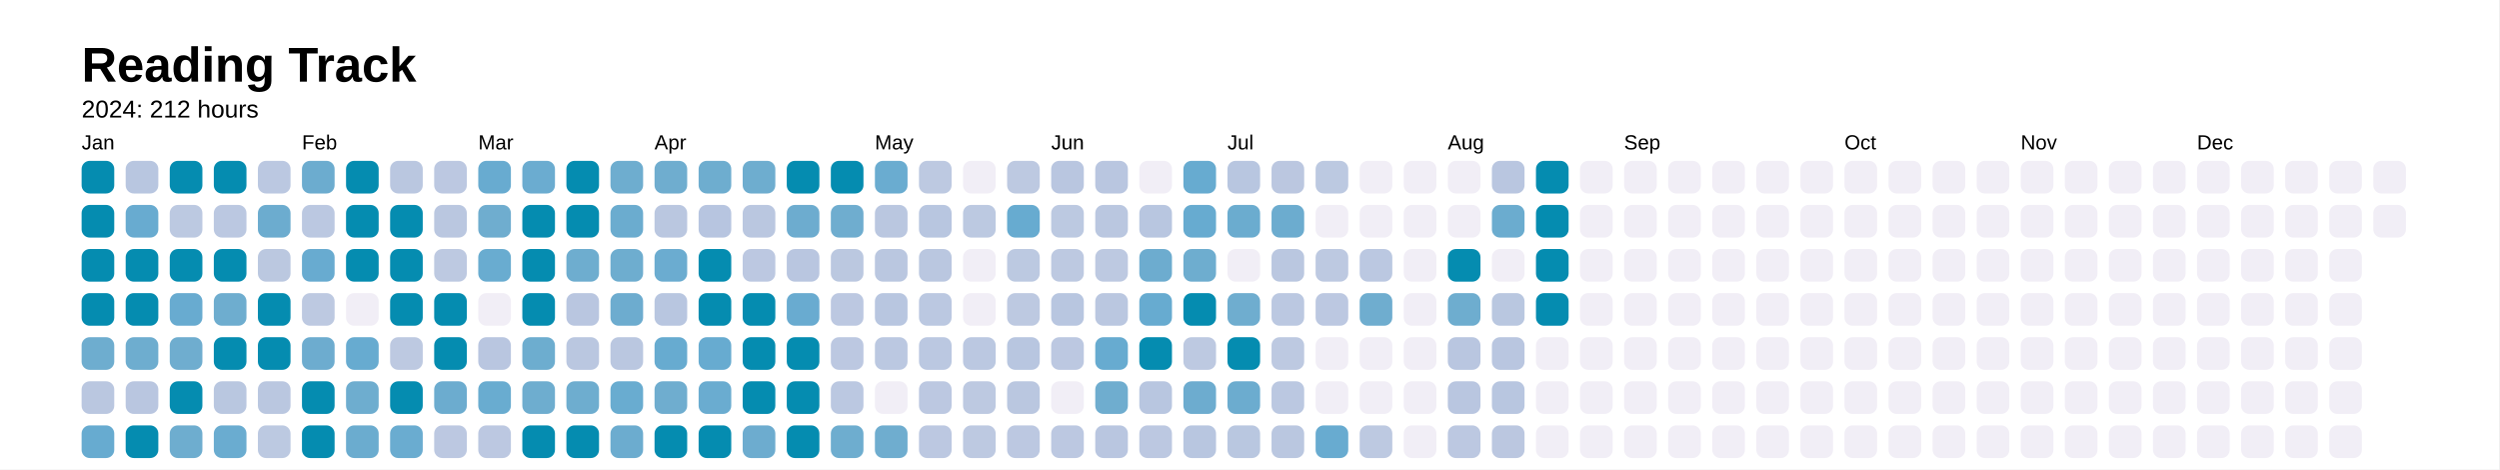
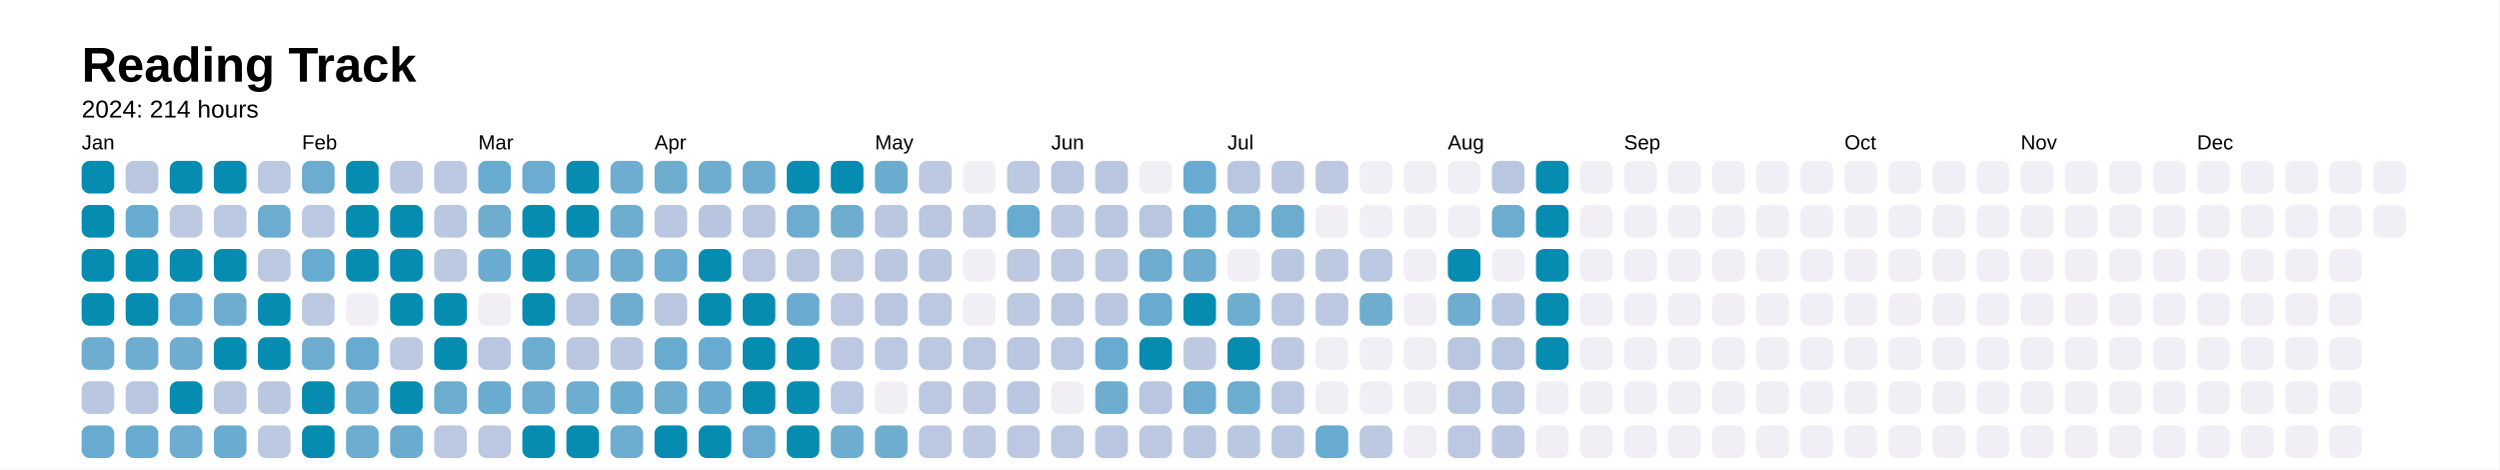
<svg xmlns="http://www.w3.org/2000/svg" baseProfile="full" height="57.5mm" version="1.1" viewBox="0,0,306.2,57.5" width="306.2mm">
  <defs />
  <rect fill="#FFFFFF" height="57.5" width="306.2" x="0" y="0" />
  <text fill="#000000" style="font-size:6px; font-family:Arial; font-weight:bold;" x="10" y="10">Reading Track</text>
-   <text fill="#000000" style="font-size:3px; font-family:Arial;" x="10" y="14.4">2024: 212 hours</text>
+   <text fill="#000000" style="font-size:3px; font-family:Arial;" x="10" y="14.4">2024: 214 hours</text>
  <text fill="#000000" style="font-size:2.5px; font-family:Arial" x="10" y="18.3">Jan</text>
  <rect fill="#058cb0" height="4" rx="1" ry="1" width="4" x="10" y="19.7" />
  <rect fill="#058cb0" height="4" rx="1" ry="1" width="4" x="10" y="25.1" />
  <rect fill="#058cb0" height="4" rx="1" ry="1" width="4" x="10" y="30.5" />
  <rect fill="#058cb0" height="4" rx="1" ry="1" width="4" x="10" y="35.9" />
  <rect fill="#6eadcf" height="4" rx="1" ry="1" width="4" x="10" y="41.3" />
  <rect fill="#bac7e0" height="4" rx="1" ry="1" width="4" x="10" y="46.7" />
  <rect fill="#67abd0" height="4" rx="1" ry="1" width="4" x="10" y="52.1" />
  <rect fill="#b8c6e0" height="4" rx="1" ry="1" width="4" x="15.4" y="19.7" />
  <rect fill="#68abd0" height="4" rx="1" ry="1" width="4" x="15.4" y="25.1" />
  <rect fill="#058cb0" height="4" rx="1" ry="1" width="4" x="15.4" y="30.5" />
  <rect fill="#058cb0" height="4" rx="1" ry="1" width="4" x="15.4" y="35.9" />
  <rect fill="#6eadcf" height="4" rx="1" ry="1" width="4" x="15.4" y="41.3" />
  <rect fill="#b9c6e0" height="4" rx="1" ry="1" width="4" x="15.4" y="46.7" />
-   <rect fill="#058cb0" height="4" rx="1" ry="1" width="4" x="15.4" y="52.1" />
+   <rect fill="#67abd0" height="4" rx="1" ry="1" width="4" x="15.4" y="52.1" />
  <rect fill="#058cb0" height="4" rx="1" ry="1" width="4" x="20.8" y="19.7" />
  <rect fill="#bcc9e1" height="4" rx="1" ry="1" width="4" x="20.8" y="25.1" />
  <rect fill="#058cb0" height="4" rx="1" ry="1" width="4" x="20.8" y="30.5" />
  <rect fill="#68abd0" height="4" rx="1" ry="1" width="4" x="20.8" y="35.9" />
  <rect fill="#6fadcf" height="4" rx="1" ry="1" width="4" x="20.8" y="41.3" />
  <rect fill="#058cb0" height="4" rx="1" ry="1" width="4" x="20.8" y="46.7" />
  <rect fill="#6eadcf" height="4" rx="1" ry="1" width="4" x="20.8" y="52.1" />
  <rect fill="#058cb0" height="4" rx="1" ry="1" width="4" x="26.2" y="19.7" />
  <rect fill="#bbc8e1" height="4" rx="1" ry="1" width="4" x="26.2" y="25.1" />
  <rect fill="#058cb0" height="4" rx="1" ry="1" width="4" x="26.2" y="30.5" />
  <rect fill="#6eadcf" height="4" rx="1" ry="1" width="4" x="26.2" y="35.9" />
  <rect fill="#058cb0" height="4" rx="1" ry="1" width="4" x="26.2" y="41.3" />
  <rect fill="#b9c7e0" height="4" rx="1" ry="1" width="4" x="26.2" y="46.7" />
  <rect fill="#6aacd0" height="4" rx="1" ry="1" width="4" x="26.2" y="52.1" />
  <rect fill="#bbc8e1" height="4" rx="1" ry="1" width="4" x="31.6" y="19.7" />
  <rect fill="#6caccf" height="4" rx="1" ry="1" width="4" x="31.6" y="25.1" />
  <rect fill="#bbc8e0" height="4" rx="1" ry="1" width="4" x="31.6" y="30.5" />
  <rect fill="#058cb0" height="4" rx="1" ry="1" width="4" x="31.6" y="35.9" />
  <rect fill="#058cb0" height="4" rx="1" ry="1" width="4" x="31.6" y="41.3" />
  <rect fill="#bac7e0" height="4" rx="1" ry="1" width="4" x="31.6" y="46.7" />
  <rect fill="#bcc9e1" height="4" rx="1" ry="1" width="4" x="31.6" y="52.1" />
  <text fill="#000000" style="font-size:2.5px; font-family:Arial" x="37.0" y="18.3">Feb</text>
  <rect fill="#6caccf" height="4" rx="1" ry="1" width="4" x="37.0" y="19.7" />
  <rect fill="#bbc8e1" height="4" rx="1" ry="1" width="4" x="37.0" y="25.1" />
  <rect fill="#68abd0" height="4" rx="1" ry="1" width="4" x="37.0" y="30.5" />
  <rect fill="#bdc9e1" height="4" rx="1" ry="1" width="4" x="37.0" y="35.9" />
  <rect fill="#6daccf" height="4" rx="1" ry="1" width="4" x="37.0" y="41.3" />
  <rect fill="#058cb0" height="4" rx="1" ry="1" width="4" x="37.0" y="46.7" />
  <rect fill="#058cb0" height="4" rx="1" ry="1" width="4" x="37.0" y="52.1" />
  <rect fill="#058cb0" height="4" rx="1" ry="1" width="4" x="42.4" y="19.7" />
  <rect fill="#058cb0" height="4" rx="1" ry="1" width="4" x="42.4" y="25.1" />
  <rect fill="#058cb0" height="4" rx="1" ry="1" width="4" x="42.4" y="30.5" />
  <rect fill="#f1eef6" height="4" rx="1" ry="1" width="4" x="42.4" y="35.9" />
  <rect fill="#67abd0" height="4" rx="1" ry="1" width="4" x="42.4" y="41.3" />
  <rect fill="#6eadcf" height="4" rx="1" ry="1" width="4" x="42.4" y="46.7" />
  <rect fill="#6baccf" height="4" rx="1" ry="1" width="4" x="42.4" y="52.1" />
  <rect fill="#bac7e0" height="4" rx="1" ry="1" width="4" x="47.8" y="19.7" />
  <rect fill="#058cb0" height="4" rx="1" ry="1" width="4" x="47.8" y="25.1" />
  <rect fill="#058cb0" height="4" rx="1" ry="1" width="4" x="47.8" y="30.5" />
  <rect fill="#058cb0" height="4" rx="1" ry="1" width="4" x="47.8" y="35.9" />
  <rect fill="#bdc9e1" height="4" rx="1" ry="1" width="4" x="47.8" y="41.3" />
  <rect fill="#058cb0" height="4" rx="1" ry="1" width="4" x="47.8" y="46.7" />
  <rect fill="#6aacd0" height="4" rx="1" ry="1" width="4" x="47.8" y="52.1" />
  <rect fill="#bcc8e1" height="4" rx="1" ry="1" width="4" x="53.2" y="19.7" />
  <rect fill="#bac7e0" height="4" rx="1" ry="1" width="4" x="53.2" y="25.1" />
  <rect fill="#bdc9e1" height="4" rx="1" ry="1" width="4" x="53.2" y="30.5" />
  <rect fill="#058cb0" height="4" rx="1" ry="1" width="4" x="53.2" y="35.9" />
  <rect fill="#058cb0" height="4" rx="1" ry="1" width="4" x="53.2" y="41.3" />
  <rect fill="#6caccf" height="4" rx="1" ry="1" width="4" x="53.2" y="46.7" />
  <rect fill="#bcc8e1" height="4" rx="1" ry="1" width="4" x="53.2" y="52.1" />
  <text fill="#000000" style="font-size:2.5px; font-family:Arial" x="58.6" y="18.3">Mar</text>
  <rect fill="#68abd0" height="4" rx="1" ry="1" width="4" x="58.6" y="19.7" />
  <rect fill="#6fadcf" height="4" rx="1" ry="1" width="4" x="58.6" y="25.1" />
  <rect fill="#69acd0" height="4" rx="1" ry="1" width="4" x="58.6" y="30.5" />
  <rect fill="#f1eef6" height="4" rx="1" ry="1" width="4" x="58.6" y="35.9" />
  <rect fill="#b9c6e0" height="4" rx="1" ry="1" width="4" x="58.6" y="41.3" />
  <rect fill="#69acd0" height="4" rx="1" ry="1" width="4" x="58.6" y="46.7" />
  <rect fill="#bcc8e1" height="4" rx="1" ry="1" width="4" x="58.6" y="52.1" />
  <rect fill="#6bacd0" height="4" rx="1" ry="1" width="4" x="64" y="19.7" />
  <rect fill="#058cb0" height="4" rx="1" ry="1" width="4" x="64" y="25.1" />
  <rect fill="#058cb0" height="4" rx="1" ry="1" width="4" x="64" y="30.5" />
  <rect fill="#058cb0" height="4" rx="1" ry="1" width="4" x="64" y="35.9" />
  <rect fill="#6dadcf" height="4" rx="1" ry="1" width="4" x="64" y="41.3" />
  <rect fill="#6eadcf" height="4" rx="1" ry="1" width="4" x="64" y="46.7" />
  <rect fill="#058cb0" height="4" rx="1" ry="1" width="4" x="64" y="52.1" />
  <rect fill="#058cb0" height="4" rx="1" ry="1" width="4" x="69.4" y="19.7" />
  <rect fill="#058cb0" height="4" rx="1" ry="1" width="4" x="69.4" y="25.1" />
  <rect fill="#6eadcf" height="4" rx="1" ry="1" width="4" x="69.4" y="30.5" />
  <rect fill="#b9c6e0" height="4" rx="1" ry="1" width="4" x="69.4" y="35.9" />
  <rect fill="#bac7e0" height="4" rx="1" ry="1" width="4" x="69.4" y="41.3" />
  <rect fill="#6eadcf" height="4" rx="1" ry="1" width="4" x="69.4" y="46.7" />
  <rect fill="#058cb0" height="4" rx="1" ry="1" width="4" x="69.4" y="52.1" />
  <rect fill="#6eadcf" height="4" rx="1" ry="1" width="4" x="74.8" y="19.7" />
  <rect fill="#6baccf" height="4" rx="1" ry="1" width="4" x="74.8" y="25.1" />
  <rect fill="#6eadcf" height="4" rx="1" ry="1" width="4" x="74.8" y="30.5" />
  <rect fill="#6daccf" height="4" rx="1" ry="1" width="4" x="74.8" y="35.9" />
  <rect fill="#bac7e0" height="4" rx="1" ry="1" width="4" x="74.8" y="41.3" />
  <rect fill="#69acd0" height="4" rx="1" ry="1" width="4" x="74.8" y="46.7" />
  <rect fill="#6caccf" height="4" rx="1" ry="1" width="4" x="74.8" y="52.1" />
  <text fill="#000000" style="font-size:2.5px; font-family:Arial" x="80.2" y="18.3">Apr</text>
  <rect fill="#6fadcf" height="4" rx="1" ry="1" width="4" x="80.2" y="19.7" />
  <rect fill="#bac7e0" height="4" rx="1" ry="1" width="4" x="80.2" y="25.1" />
  <rect fill="#6bacd0" height="4" rx="1" ry="1" width="4" x="80.2" y="30.5" />
  <rect fill="#b8c6e0" height="4" rx="1" ry="1" width="4" x="80.2" y="35.9" />
  <rect fill="#67abd0" height="4" rx="1" ry="1" width="4" x="80.2" y="41.3" />
  <rect fill="#6fadcf" height="4" rx="1" ry="1" width="4" x="80.2" y="46.7" />
  <rect fill="#058cb0" height="4" rx="1" ry="1" width="4" x="80.2" y="52.1" />
  <rect fill="#6eadcf" height="4" rx="1" ry="1" width="4" x="85.6" y="19.7" />
  <rect fill="#b7c5e0" height="4" rx="1" ry="1" width="4" x="85.6" y="25.1" />
  <rect fill="#058cb0" height="4" rx="1" ry="1" width="4" x="85.6" y="30.5" />
  <rect fill="#058cb0" height="4" rx="1" ry="1" width="4" x="85.6" y="35.9" />
  <rect fill="#67abd0" height="4" rx="1" ry="1" width="4" x="85.6" y="41.3" />
  <rect fill="#6aacd0" height="4" rx="1" ry="1" width="4" x="85.6" y="46.7" />
  <rect fill="#058cb0" height="4" rx="1" ry="1" width="4" x="85.6" y="52.1" />
  <rect fill="#6eadcf" height="4" rx="1" ry="1" width="4" x="91" y="19.7" />
  <rect fill="#bac7e0" height="4" rx="1" ry="1" width="4" x="91" y="25.1" />
  <rect fill="#bcc8e1" height="4" rx="1" ry="1" width="4" x="91" y="30.5" />
  <rect fill="#058cb0" height="4" rx="1" ry="1" width="4" x="91" y="35.9" />
  <rect fill="#058cb0" height="4" rx="1" ry="1" width="4" x="91" y="41.3" />
  <rect fill="#058cb0" height="4" rx="1" ry="1" width="4" x="91" y="46.7" />
  <rect fill="#6daccf" height="4" rx="1" ry="1" width="4" x="91" y="52.1" />
  <rect fill="#058cb0" height="4" rx="1" ry="1" width="4" x="96.4" y="19.7" />
  <rect fill="#6daccf" height="4" rx="1" ry="1" width="4" x="96.4" y="25.1" />
  <rect fill="#b9c6e0" height="4" rx="1" ry="1" width="4" x="96.4" y="30.5" />
  <rect fill="#69abd0" height="4" rx="1" ry="1" width="4" x="96.4" y="35.9" />
  <rect fill="#058cb0" height="4" rx="1" ry="1" width="4" x="96.4" y="41.3" />
  <rect fill="#058cb0" height="4" rx="1" ry="1" width="4" x="96.4" y="46.7" />
  <rect fill="#058cb0" height="4" rx="1" ry="1" width="4" x="96.4" y="52.1" />
  <rect fill="#058cb0" height="4" rx="1" ry="1" width="4" x="101.8" y="19.7" />
  <rect fill="#6fadcf" height="4" rx="1" ry="1" width="4" x="101.8" y="25.1" />
  <rect fill="#bbc8e0" height="4" rx="1" ry="1" width="4" x="101.8" y="30.5" />
  <rect fill="#bcc8e1" height="4" rx="1" ry="1" width="4" x="101.8" y="35.9" />
  <rect fill="#bcc8e1" height="4" rx="1" ry="1" width="4" x="101.8" y="41.3" />
  <rect fill="#bbc8e1" height="4" rx="1" ry="1" width="4" x="101.8" y="46.7" />
  <rect fill="#6eadcf" height="4" rx="1" ry="1" width="4" x="101.8" y="52.1" />
  <text fill="#000000" style="font-size:2.5px; font-family:Arial" x="107.2" y="18.3">May</text>
  <rect fill="#6aacd0" height="4" rx="1" ry="1" width="4" x="107.2" y="19.7" />
  <rect fill="#bac7e0" height="4" rx="1" ry="1" width="4" x="107.2" y="25.1" />
  <rect fill="#bac7e0" height="4" rx="1" ry="1" width="4" x="107.2" y="30.5" />
  <rect fill="#b8c6e0" height="4" rx="1" ry="1" width="4" x="107.2" y="35.9" />
  <rect fill="#bbc8e1" height="4" rx="1" ry="1" width="4" x="107.2" y="41.3" />
  <rect fill="#f1eef6" height="4" rx="1" ry="1" width="4" x="107.2" y="46.7" />
  <rect fill="#6fadcf" height="4" rx="1" ry="1" width="4" x="107.2" y="52.1" />
  <rect fill="#bdc9e1" height="4" rx="1" ry="1" width="4" x="112.6" y="19.7" />
  <rect fill="#b8c6e0" height="4" rx="1" ry="1" width="4" x="112.6" y="25.1" />
  <rect fill="#bac7e0" height="4" rx="1" ry="1" width="4" x="112.6" y="30.5" />
  <rect fill="#bbc8e1" height="4" rx="1" ry="1" width="4" x="112.6" y="35.9" />
  <rect fill="#bbc8e1" height="4" rx="1" ry="1" width="4" x="112.6" y="41.3" />
  <rect fill="#bcc8e1" height="4" rx="1" ry="1" width="4" x="112.6" y="46.7" />
  <rect fill="#bcc8e1" height="4" rx="1" ry="1" width="4" x="112.6" y="52.1" />
  <rect fill="#f1eef6" height="4" rx="1" ry="1" width="4" x="118" y="19.7" />
  <rect fill="#bcc9e1" height="4" rx="1" ry="1" width="4" x="118" y="25.1" />
  <rect fill="#f1eef6" height="4" rx="1" ry="1" width="4" x="118" y="30.5" />
  <rect fill="#f1eef6" height="4" rx="1" ry="1" width="4" x="118" y="35.9" />
  <rect fill="#bbc8e1" height="4" rx="1" ry="1" width="4" x="118" y="41.3" />
  <rect fill="#bdc9e1" height="4" rx="1" ry="1" width="4" x="118" y="46.7" />
  <rect fill="#bdc9e1" height="4" rx="1" ry="1" width="4" x="118" y="52.1" />
  <rect fill="#bdc9e1" height="4" rx="1" ry="1" width="4" x="123.4" y="19.7" />
  <rect fill="#67abd0" height="4" rx="1" ry="1" width="4" x="123.4" y="25.1" />
  <rect fill="#bcc9e1" height="4" rx="1" ry="1" width="4" x="123.4" y="30.5" />
  <rect fill="#bdc9e1" height="4" rx="1" ry="1" width="4" x="123.4" y="35.9" />
  <rect fill="#b8c6e0" height="4" rx="1" ry="1" width="4" x="123.4" y="41.3" />
  <rect fill="#bac7e0" height="4" rx="1" ry="1" width="4" x="123.4" y="46.7" />
  <rect fill="#bcc8e1" height="4" rx="1" ry="1" width="4" x="123.4" y="52.1" />
  <text fill="#000000" style="font-size:2.5px; font-family:Arial" x="128.8" y="18.3">Jun</text>
  <rect fill="#b9c6e0" height="4" rx="1" ry="1" width="4" x="128.8" y="19.7" />
  <rect fill="#bcc9e1" height="4" rx="1" ry="1" width="4" x="128.8" y="25.1" />
  <rect fill="#bdc9e1" height="4" rx="1" ry="1" width="4" x="128.8" y="30.5" />
  <rect fill="#b8c6e0" height="4" rx="1" ry="1" width="4" x="128.8" y="35.9" />
  <rect fill="#bcc8e1" height="4" rx="1" ry="1" width="4" x="128.8" y="41.3" />
  <rect fill="#f1eef6" height="4" rx="1" ry="1" width="4" x="128.8" y="46.7" />
  <rect fill="#bcc8e1" height="4" rx="1" ry="1" width="4" x="128.8" y="52.1" />
  <rect fill="#b9c6e0" height="4" rx="1" ry="1" width="4" x="134.2" y="19.7" />
  <rect fill="#bac7e0" height="4" rx="1" ry="1" width="4" x="134.2" y="25.1" />
  <rect fill="#bdc9e1" height="4" rx="1" ry="1" width="4" x="134.2" y="30.5" />
  <rect fill="#bac7e0" height="4" rx="1" ry="1" width="4" x="134.2" y="35.9" />
  <rect fill="#67abd0" height="4" rx="1" ry="1" width="4" x="134.2" y="41.3" />
  <rect fill="#6fadcf" height="4" rx="1" ry="1" width="4" x="134.2" y="46.7" />
  <rect fill="#b9c6e0" height="4" rx="1" ry="1" width="4" x="134.2" y="52.1" />
  <rect fill="#f1eef6" height="4" rx="1" ry="1" width="4" x="139.6" y="19.7" />
  <rect fill="#b8c6e0" height="4" rx="1" ry="1" width="4" x="139.6" y="25.1" />
  <rect fill="#6daccf" height="4" rx="1" ry="1" width="4" x="139.6" y="30.5" />
  <rect fill="#67abd0" height="4" rx="1" ry="1" width="4" x="139.6" y="35.9" />
  <rect fill="#058cb0" height="4" rx="1" ry="1" width="4" x="139.6" y="41.3" />
  <rect fill="#b8c6e0" height="4" rx="1" ry="1" width="4" x="139.6" y="46.7" />
  <rect fill="#bcc8e1" height="4" rx="1" ry="1" width="4" x="139.6" y="52.1" />
  <rect fill="#67abd0" height="4" rx="1" ry="1" width="4" x="145" y="19.7" />
  <rect fill="#67abd0" height="4" rx="1" ry="1" width="4" x="145" y="25.1" />
  <rect fill="#6eadcf" height="4" rx="1" ry="1" width="4" x="145" y="30.5" />
  <rect fill="#058cb0" height="4" rx="1" ry="1" width="4" x="145" y="35.9" />
  <rect fill="#bdc9e1" height="4" rx="1" ry="1" width="4" x="145" y="41.3" />
  <rect fill="#6daccf" height="4" rx="1" ry="1" width="4" x="145" y="46.7" />
  <rect fill="#b8c6e0" height="4" rx="1" ry="1" width="4" x="145" y="52.1" />
  <text fill="#000000" style="font-size:2.5px; font-family:Arial" x="150.4" y="18.3">Jul</text>
  <rect fill="#b8c6e0" height="4" rx="1" ry="1" width="4" x="150.4" y="19.7" />
  <rect fill="#6baccf" height="4" rx="1" ry="1" width="4" x="150.4" y="25.1" />
  <rect fill="#f1eef6" height="4" rx="1" ry="1" width="4" x="150.4" y="30.5" />
  <rect fill="#6fadcf" height="4" rx="1" ry="1" width="4" x="150.4" y="35.9" />
  <rect fill="#058cb0" height="4" rx="1" ry="1" width="4" x="150.4" y="41.3" />
  <rect fill="#6caccf" height="4" rx="1" ry="1" width="4" x="150.4" y="46.7" />
  <rect fill="#b9c7e0" height="4" rx="1" ry="1" width="4" x="150.4" y="52.1" />
  <rect fill="#bbc7e0" height="4" rx="1" ry="1" width="4" x="155.8" y="19.7" />
  <rect fill="#6caccf" height="4" rx="1" ry="1" width="4" x="155.8" y="25.1" />
  <rect fill="#bac7e0" height="4" rx="1" ry="1" width="4" x="155.8" y="30.5" />
  <rect fill="#bbc8e1" height="4" rx="1" ry="1" width="4" x="155.8" y="35.9" />
  <rect fill="#bdc9e1" height="4" rx="1" ry="1" width="4" x="155.8" y="41.3" />
  <rect fill="#bbc8e1" height="4" rx="1" ry="1" width="4" x="155.8" y="46.7" />
  <rect fill="#bac7e0" height="4" rx="1" ry="1" width="4" x="155.8" y="52.1" />
  <rect fill="#bcc9e1" height="4" rx="1" ry="1" width="4" x="161.2" y="19.7" />
  <rect fill="#f1eef6" height="4" rx="1" ry="1" width="4" x="161.2" y="25.1" />
  <rect fill="#bdc9e1" height="4" rx="1" ry="1" width="4" x="161.2" y="30.5" />
  <rect fill="#bcc8e1" height="4" rx="1" ry="1" width="4" x="161.2" y="35.9" />
  <rect fill="#f1eef6" height="4" rx="1" ry="1" width="4" x="161.2" y="41.3" />
  <rect fill="#f1eef6" height="4" rx="1" ry="1" width="4" x="161.2" y="46.7" />
  <rect fill="#68abd0" height="4" rx="1" ry="1" width="4" x="161.2" y="52.1" />
  <rect fill="#f1eef6" height="4" rx="1" ry="1" width="4" x="166.6" y="19.7" />
  <rect fill="#f1eef6" height="4" rx="1" ry="1" width="4" x="166.6" y="25.1" />
  <rect fill="#bbc8e1" height="4" rx="1" ry="1" width="4" x="166.6" y="30.5" />
  <rect fill="#6fadcf" height="4" rx="1" ry="1" width="4" x="166.6" y="35.9" />
  <rect fill="#f1eef6" height="4" rx="1" ry="1" width="4" x="166.6" y="41.3" />
  <rect fill="#f1eef6" height="4" rx="1" ry="1" width="4" x="166.6" y="46.7" />
  <rect fill="#bdc9e1" height="4" rx="1" ry="1" width="4" x="166.6" y="52.1" />
  <rect fill="#f1eef6" height="4" rx="1" ry="1" width="4" x="172" y="19.7" />
  <rect fill="#f1eef6" height="4" rx="1" ry="1" width="4" x="172" y="25.1" />
  <rect fill="#f1eef6" height="4" rx="1" ry="1" width="4" x="172" y="30.5" />
  <rect fill="#f1eef6" height="4" rx="1" ry="1" width="4" x="172" y="35.9" />
  <rect fill="#f1eef6" height="4" rx="1" ry="1" width="4" x="172" y="41.3" />
  <rect fill="#f1eef6" height="4" rx="1" ry="1" width="4" x="172" y="46.7" />
  <rect fill="#f1eef6" height="4" rx="1" ry="1" width="4" x="172" y="52.1" />
  <text fill="#000000" style="font-size:2.5px; font-family:Arial" x="177.4" y="18.3">Aug</text>
  <rect fill="#f1eef6" height="4" rx="1" ry="1" width="4" x="177.4" y="19.7" />
  <rect fill="#f1eef6" height="4" rx="1" ry="1" width="4" x="177.4" y="25.1" />
  <rect fill="#058cb0" height="4" rx="1" ry="1" width="4" x="177.4" y="30.5" />
  <rect fill="#6eadcf" height="4" rx="1" ry="1" width="4" x="177.4" y="35.9" />
  <rect fill="#b9c6e0" height="4" rx="1" ry="1" width="4" x="177.4" y="41.3" />
  <rect fill="#b9c6e0" height="4" rx="1" ry="1" width="4" x="177.4" y="46.7" />
  <rect fill="#bcc8e1" height="4" rx="1" ry="1" width="4" x="177.4" y="52.1" />
  <rect fill="#b9c6e0" height="4" rx="1" ry="1" width="4" x="182.8" y="19.7" />
  <rect fill="#6baccf" height="4" rx="1" ry="1" width="4" x="182.8" y="25.1" />
  <rect fill="#f1eef6" height="4" rx="1" ry="1" width="4" x="182.8" y="30.5" />
  <rect fill="#b9c7e0" height="4" rx="1" ry="1" width="4" x="182.8" y="35.9" />
  <rect fill="#b9c6e0" height="4" rx="1" ry="1" width="4" x="182.8" y="41.3" />
  <rect fill="#b8c6e0" height="4" rx="1" ry="1" width="4" x="182.8" y="46.7" />
  <rect fill="#bbc7e0" height="4" rx="1" ry="1" width="4" x="182.8" y="52.1" />
  <rect fill="#058cb0" height="4" rx="1" ry="1" width="4" x="188.2" y="19.7" />
  <rect fill="#058cb0" height="4" rx="1" ry="1" width="4" x="188.2" y="25.1" />
  <rect fill="#058cb0" height="4" rx="1" ry="1" width="4" x="188.2" y="30.5" />
  <rect fill="#058cb0" height="4" rx="1" ry="1" width="4" x="188.2" y="35.9" />
-   <rect fill="#f1eef6" height="4" rx="1" ry="1" width="4" x="188.2" y="41.3" />
+   <rect fill="#058cb0" height="4" rx="1" ry="1" width="4" x="188.2" y="41.3" />
  <rect fill="#f1eef6" height="4" rx="1" ry="1" width="4" x="188.2" y="46.7" />
  <rect fill="#f1eef6" height="4" rx="1" ry="1" width="4" x="188.2" y="52.1" />
  <rect fill="#f1eef6" height="4" rx="1" ry="1" width="4" x="193.6" y="19.7" />
  <rect fill="#f1eef6" height="4" rx="1" ry="1" width="4" x="193.6" y="25.1" />
  <rect fill="#f1eef6" height="4" rx="1" ry="1" width="4" x="193.6" y="30.5" />
  <rect fill="#f1eef6" height="4" rx="1" ry="1" width="4" x="193.6" y="35.9" />
  <rect fill="#f1eef6" height="4" rx="1" ry="1" width="4" x="193.6" y="41.3" />
  <rect fill="#f1eef6" height="4" rx="1" ry="1" width="4" x="193.6" y="46.7" />
  <rect fill="#f1eef6" height="4" rx="1" ry="1" width="4" x="193.6" y="52.1" />
  <text fill="#000000" style="font-size:2.5px; font-family:Arial" x="199" y="18.3">Sep</text>
  <rect fill="#f1eef6" height="4" rx="1" ry="1" width="4" x="199" y="19.7" />
  <rect fill="#f1eef6" height="4" rx="1" ry="1" width="4" x="199" y="25.1" />
  <rect fill="#f1eef6" height="4" rx="1" ry="1" width="4" x="199" y="30.5" />
  <rect fill="#f1eef6" height="4" rx="1" ry="1" width="4" x="199" y="35.9" />
  <rect fill="#f1eef6" height="4" rx="1" ry="1" width="4" x="199" y="41.3" />
  <rect fill="#f1eef6" height="4" rx="1" ry="1" width="4" x="199" y="46.7" />
  <rect fill="#f1eef6" height="4" rx="1" ry="1" width="4" x="199" y="52.1" />
  <rect fill="#f1eef6" height="4" rx="1" ry="1" width="4" x="204.4" y="19.7" />
  <rect fill="#f1eef6" height="4" rx="1" ry="1" width="4" x="204.4" y="25.1" />
  <rect fill="#f1eef6" height="4" rx="1" ry="1" width="4" x="204.4" y="30.5" />
  <rect fill="#f1eef6" height="4" rx="1" ry="1" width="4" x="204.4" y="35.9" />
  <rect fill="#f1eef6" height="4" rx="1" ry="1" width="4" x="204.4" y="41.3" />
  <rect fill="#f1eef6" height="4" rx="1" ry="1" width="4" x="204.4" y="46.7" />
  <rect fill="#f1eef6" height="4" rx="1" ry="1" width="4" x="204.4" y="52.1" />
  <rect fill="#f1eef6" height="4" rx="1" ry="1" width="4" x="209.8" y="19.7" />
  <rect fill="#f1eef6" height="4" rx="1" ry="1" width="4" x="209.8" y="25.1" />
  <rect fill="#f1eef6" height="4" rx="1" ry="1" width="4" x="209.8" y="30.5" />
  <rect fill="#f1eef6" height="4" rx="1" ry="1" width="4" x="209.8" y="35.9" />
  <rect fill="#f1eef6" height="4" rx="1" ry="1" width="4" x="209.8" y="41.3" />
  <rect fill="#f1eef6" height="4" rx="1" ry="1" width="4" x="209.8" y="46.7" />
  <rect fill="#f1eef6" height="4" rx="1" ry="1" width="4" x="209.8" y="52.1" />
  <rect fill="#f1eef6" height="4" rx="1" ry="1" width="4" x="215.2" y="19.7" />
  <rect fill="#f1eef6" height="4" rx="1" ry="1" width="4" x="215.2" y="25.1" />
  <rect fill="#f1eef6" height="4" rx="1" ry="1" width="4" x="215.2" y="30.5" />
  <rect fill="#f1eef6" height="4" rx="1" ry="1" width="4" x="215.2" y="35.9" />
  <rect fill="#f1eef6" height="4" rx="1" ry="1" width="4" x="215.2" y="41.3" />
  <rect fill="#f1eef6" height="4" rx="1" ry="1" width="4" x="215.2" y="46.7" />
  <rect fill="#f1eef6" height="4" rx="1" ry="1" width="4" x="215.2" y="52.1" />
  <rect fill="#f1eef6" height="4" rx="1" ry="1" width="4" x="220.6" y="19.7" />
  <rect fill="#f1eef6" height="4" rx="1" ry="1" width="4" x="220.6" y="25.1" />
  <rect fill="#f1eef6" height="4" rx="1" ry="1" width="4" x="220.6" y="30.5" />
  <rect fill="#f1eef6" height="4" rx="1" ry="1" width="4" x="220.6" y="35.9" />
  <rect fill="#f1eef6" height="4" rx="1" ry="1" width="4" x="220.6" y="41.3" />
  <rect fill="#f1eef6" height="4" rx="1" ry="1" width="4" x="220.6" y="46.7" />
  <rect fill="#f1eef6" height="4" rx="1" ry="1" width="4" x="220.6" y="52.1" />
  <text fill="#000000" style="font-size:2.5px; font-family:Arial" x="226" y="18.3">Oct</text>
  <rect fill="#f1eef6" height="4" rx="1" ry="1" width="4" x="226" y="19.7" />
  <rect fill="#f1eef6" height="4" rx="1" ry="1" width="4" x="226" y="25.1" />
  <rect fill="#f1eef6" height="4" rx="1" ry="1" width="4" x="226" y="30.5" />
  <rect fill="#f1eef6" height="4" rx="1" ry="1" width="4" x="226" y="35.9" />
  <rect fill="#f1eef6" height="4" rx="1" ry="1" width="4" x="226" y="41.3" />
  <rect fill="#f1eef6" height="4" rx="1" ry="1" width="4" x="226" y="46.7" />
  <rect fill="#f1eef6" height="4" rx="1" ry="1" width="4" x="226" y="52.1" />
  <rect fill="#f1eef6" height="4" rx="1" ry="1" width="4" x="231.4" y="19.7" />
  <rect fill="#f1eef6" height="4" rx="1" ry="1" width="4" x="231.4" y="25.1" />
  <rect fill="#f1eef6" height="4" rx="1" ry="1" width="4" x="231.4" y="30.5" />
  <rect fill="#f1eef6" height="4" rx="1" ry="1" width="4" x="231.4" y="35.9" />
  <rect fill="#f1eef6" height="4" rx="1" ry="1" width="4" x="231.4" y="41.3" />
  <rect fill="#f1eef6" height="4" rx="1" ry="1" width="4" x="231.4" y="46.7" />
  <rect fill="#f1eef6" height="4" rx="1" ry="1" width="4" x="231.4" y="52.1" />
  <rect fill="#f1eef6" height="4" rx="1" ry="1" width="4" x="236.8" y="19.7" />
  <rect fill="#f1eef6" height="4" rx="1" ry="1" width="4" x="236.8" y="25.1" />
  <rect fill="#f1eef6" height="4" rx="1" ry="1" width="4" x="236.8" y="30.5" />
  <rect fill="#f1eef6" height="4" rx="1" ry="1" width="4" x="236.8" y="35.9" />
  <rect fill="#f1eef6" height="4" rx="1" ry="1" width="4" x="236.8" y="41.3" />
  <rect fill="#f1eef6" height="4" rx="1" ry="1" width="4" x="236.8" y="46.7" />
  <rect fill="#f1eef6" height="4" rx="1" ry="1" width="4" x="236.8" y="52.1" />
  <rect fill="#f1eef6" height="4" rx="1" ry="1" width="4" x="242.2" y="19.7" />
  <rect fill="#f1eef6" height="4" rx="1" ry="1" width="4" x="242.2" y="25.1" />
  <rect fill="#f1eef6" height="4" rx="1" ry="1" width="4" x="242.2" y="30.5" />
  <rect fill="#f1eef6" height="4" rx="1" ry="1" width="4" x="242.2" y="35.9" />
  <rect fill="#f1eef6" height="4" rx="1" ry="1" width="4" x="242.2" y="41.3" />
  <rect fill="#f1eef6" height="4" rx="1" ry="1" width="4" x="242.2" y="46.7" />
  <rect fill="#f1eef6" height="4" rx="1" ry="1" width="4" x="242.2" y="52.1" />
  <text fill="#000000" style="font-size:2.5px; font-family:Arial" x="247.6" y="18.3">Nov</text>
  <rect fill="#f1eef6" height="4" rx="1" ry="1" width="4" x="247.6" y="19.7" />
  <rect fill="#f1eef6" height="4" rx="1" ry="1" width="4" x="247.6" y="25.1" />
  <rect fill="#f1eef6" height="4" rx="1" ry="1" width="4" x="247.6" y="30.5" />
  <rect fill="#f1eef6" height="4" rx="1" ry="1" width="4" x="247.6" y="35.9" />
  <rect fill="#f1eef6" height="4" rx="1" ry="1" width="4" x="247.6" y="41.3" />
  <rect fill="#f1eef6" height="4" rx="1" ry="1" width="4" x="247.6" y="46.7" />
  <rect fill="#f1eef6" height="4" rx="1" ry="1" width="4" x="247.6" y="52.1" />
  <rect fill="#f1eef6" height="4" rx="1" ry="1" width="4" x="253" y="19.7" />
  <rect fill="#f1eef6" height="4" rx="1" ry="1" width="4" x="253" y="25.1" />
  <rect fill="#f1eef6" height="4" rx="1" ry="1" width="4" x="253" y="30.5" />
  <rect fill="#f1eef6" height="4" rx="1" ry="1" width="4" x="253" y="35.9" />
  <rect fill="#f1eef6" height="4" rx="1" ry="1" width="4" x="253" y="41.3" />
  <rect fill="#f1eef6" height="4" rx="1" ry="1" width="4" x="253" y="46.7" />
  <rect fill="#f1eef6" height="4" rx="1" ry="1" width="4" x="253" y="52.1" />
  <rect fill="#f1eef6" height="4" rx="1" ry="1" width="4" x="258.4" y="19.7" />
  <rect fill="#f1eef6" height="4" rx="1" ry="1" width="4" x="258.4" y="25.1" />
  <rect fill="#f1eef6" height="4" rx="1" ry="1" width="4" x="258.4" y="30.5" />
  <rect fill="#f1eef6" height="4" rx="1" ry="1" width="4" x="258.4" y="35.9" />
  <rect fill="#f1eef6" height="4" rx="1" ry="1" width="4" x="258.4" y="41.3" />
  <rect fill="#f1eef6" height="4" rx="1" ry="1" width="4" x="258.4" y="46.7" />
  <rect fill="#f1eef6" height="4" rx="1" ry="1" width="4" x="258.4" y="52.1" />
  <rect fill="#f1eef6" height="4" rx="1" ry="1" width="4" x="263.8" y="19.7" />
  <rect fill="#f1eef6" height="4" rx="1" ry="1" width="4" x="263.8" y="25.1" />
  <rect fill="#f1eef6" height="4" rx="1" ry="1" width="4" x="263.8" y="30.5" />
  <rect fill="#f1eef6" height="4" rx="1" ry="1" width="4" x="263.8" y="35.9" />
  <rect fill="#f1eef6" height="4" rx="1" ry="1" width="4" x="263.8" y="41.3" />
  <rect fill="#f1eef6" height="4" rx="1" ry="1" width="4" x="263.8" y="46.7" />
  <rect fill="#f1eef6" height="4" rx="1" ry="1" width="4" x="263.8" y="52.1" />
  <text fill="#000000" style="font-size:2.5px; font-family:Arial" x="269.2" y="18.3">Dec</text>
  <rect fill="#f1eef6" height="4" rx="1" ry="1" width="4" x="269.2" y="19.7" />
  <rect fill="#f1eef6" height="4" rx="1" ry="1" width="4" x="269.2" y="25.1" />
  <rect fill="#f1eef6" height="4" rx="1" ry="1" width="4" x="269.2" y="30.5" />
  <rect fill="#f1eef6" height="4" rx="1" ry="1" width="4" x="269.2" y="35.9" />
  <rect fill="#f1eef6" height="4" rx="1" ry="1" width="4" x="269.2" y="41.3" />
  <rect fill="#f1eef6" height="4" rx="1" ry="1" width="4" x="269.2" y="46.7" />
  <rect fill="#f1eef6" height="4" rx="1" ry="1" width="4" x="269.2" y="52.1" />
  <rect fill="#f1eef6" height="4" rx="1" ry="1" width="4" x="274.6" y="19.7" />
  <rect fill="#f1eef6" height="4" rx="1" ry="1" width="4" x="274.6" y="25.1" />
  <rect fill="#f1eef6" height="4" rx="1" ry="1" width="4" x="274.6" y="30.5" />
  <rect fill="#f1eef6" height="4" rx="1" ry="1" width="4" x="274.6" y="35.9" />
  <rect fill="#f1eef6" height="4" rx="1" ry="1" width="4" x="274.6" y="41.3" />
  <rect fill="#f1eef6" height="4" rx="1" ry="1" width="4" x="274.6" y="46.7" />
  <rect fill="#f1eef6" height="4" rx="1" ry="1" width="4" x="274.6" y="52.1" />
  <rect fill="#f1eef6" height="4" rx="1" ry="1" width="4" x="280" y="19.7" />
  <rect fill="#f1eef6" height="4" rx="1" ry="1" width="4" x="280" y="25.1" />
  <rect fill="#f1eef6" height="4" rx="1" ry="1" width="4" x="280" y="30.5" />
  <rect fill="#f1eef6" height="4" rx="1" ry="1" width="4" x="280" y="35.9" />
  <rect fill="#f1eef6" height="4" rx="1" ry="1" width="4" x="280" y="41.3" />
  <rect fill="#f1eef6" height="4" rx="1" ry="1" width="4" x="280" y="46.7" />
  <rect fill="#f1eef6" height="4" rx="1" ry="1" width="4" x="280" y="52.1" />
  <rect fill="#f1eef6" height="4" rx="1" ry="1" width="4" x="285.4" y="19.7" />
  <rect fill="#f1eef6" height="4" rx="1" ry="1" width="4" x="285.4" y="25.1" />
  <rect fill="#f1eef6" height="4" rx="1" ry="1" width="4" x="285.4" y="30.5" />
  <rect fill="#f1eef6" height="4" rx="1" ry="1" width="4" x="285.4" y="35.9" />
  <rect fill="#f1eef6" height="4" rx="1" ry="1" width="4" x="285.4" y="41.3" />
  <rect fill="#f1eef6" height="4" rx="1" ry="1" width="4" x="285.4" y="46.7" />
  <rect fill="#f1eef6" height="4" rx="1" ry="1" width="4" x="285.4" y="52.1" />
  <rect fill="#f1eef6" height="4" rx="1" ry="1" width="4" x="290.8" y="19.7" />
  <rect fill="#f1eef6" height="4" rx="1" ry="1" width="4" x="290.8" y="25.1" />
</svg>
